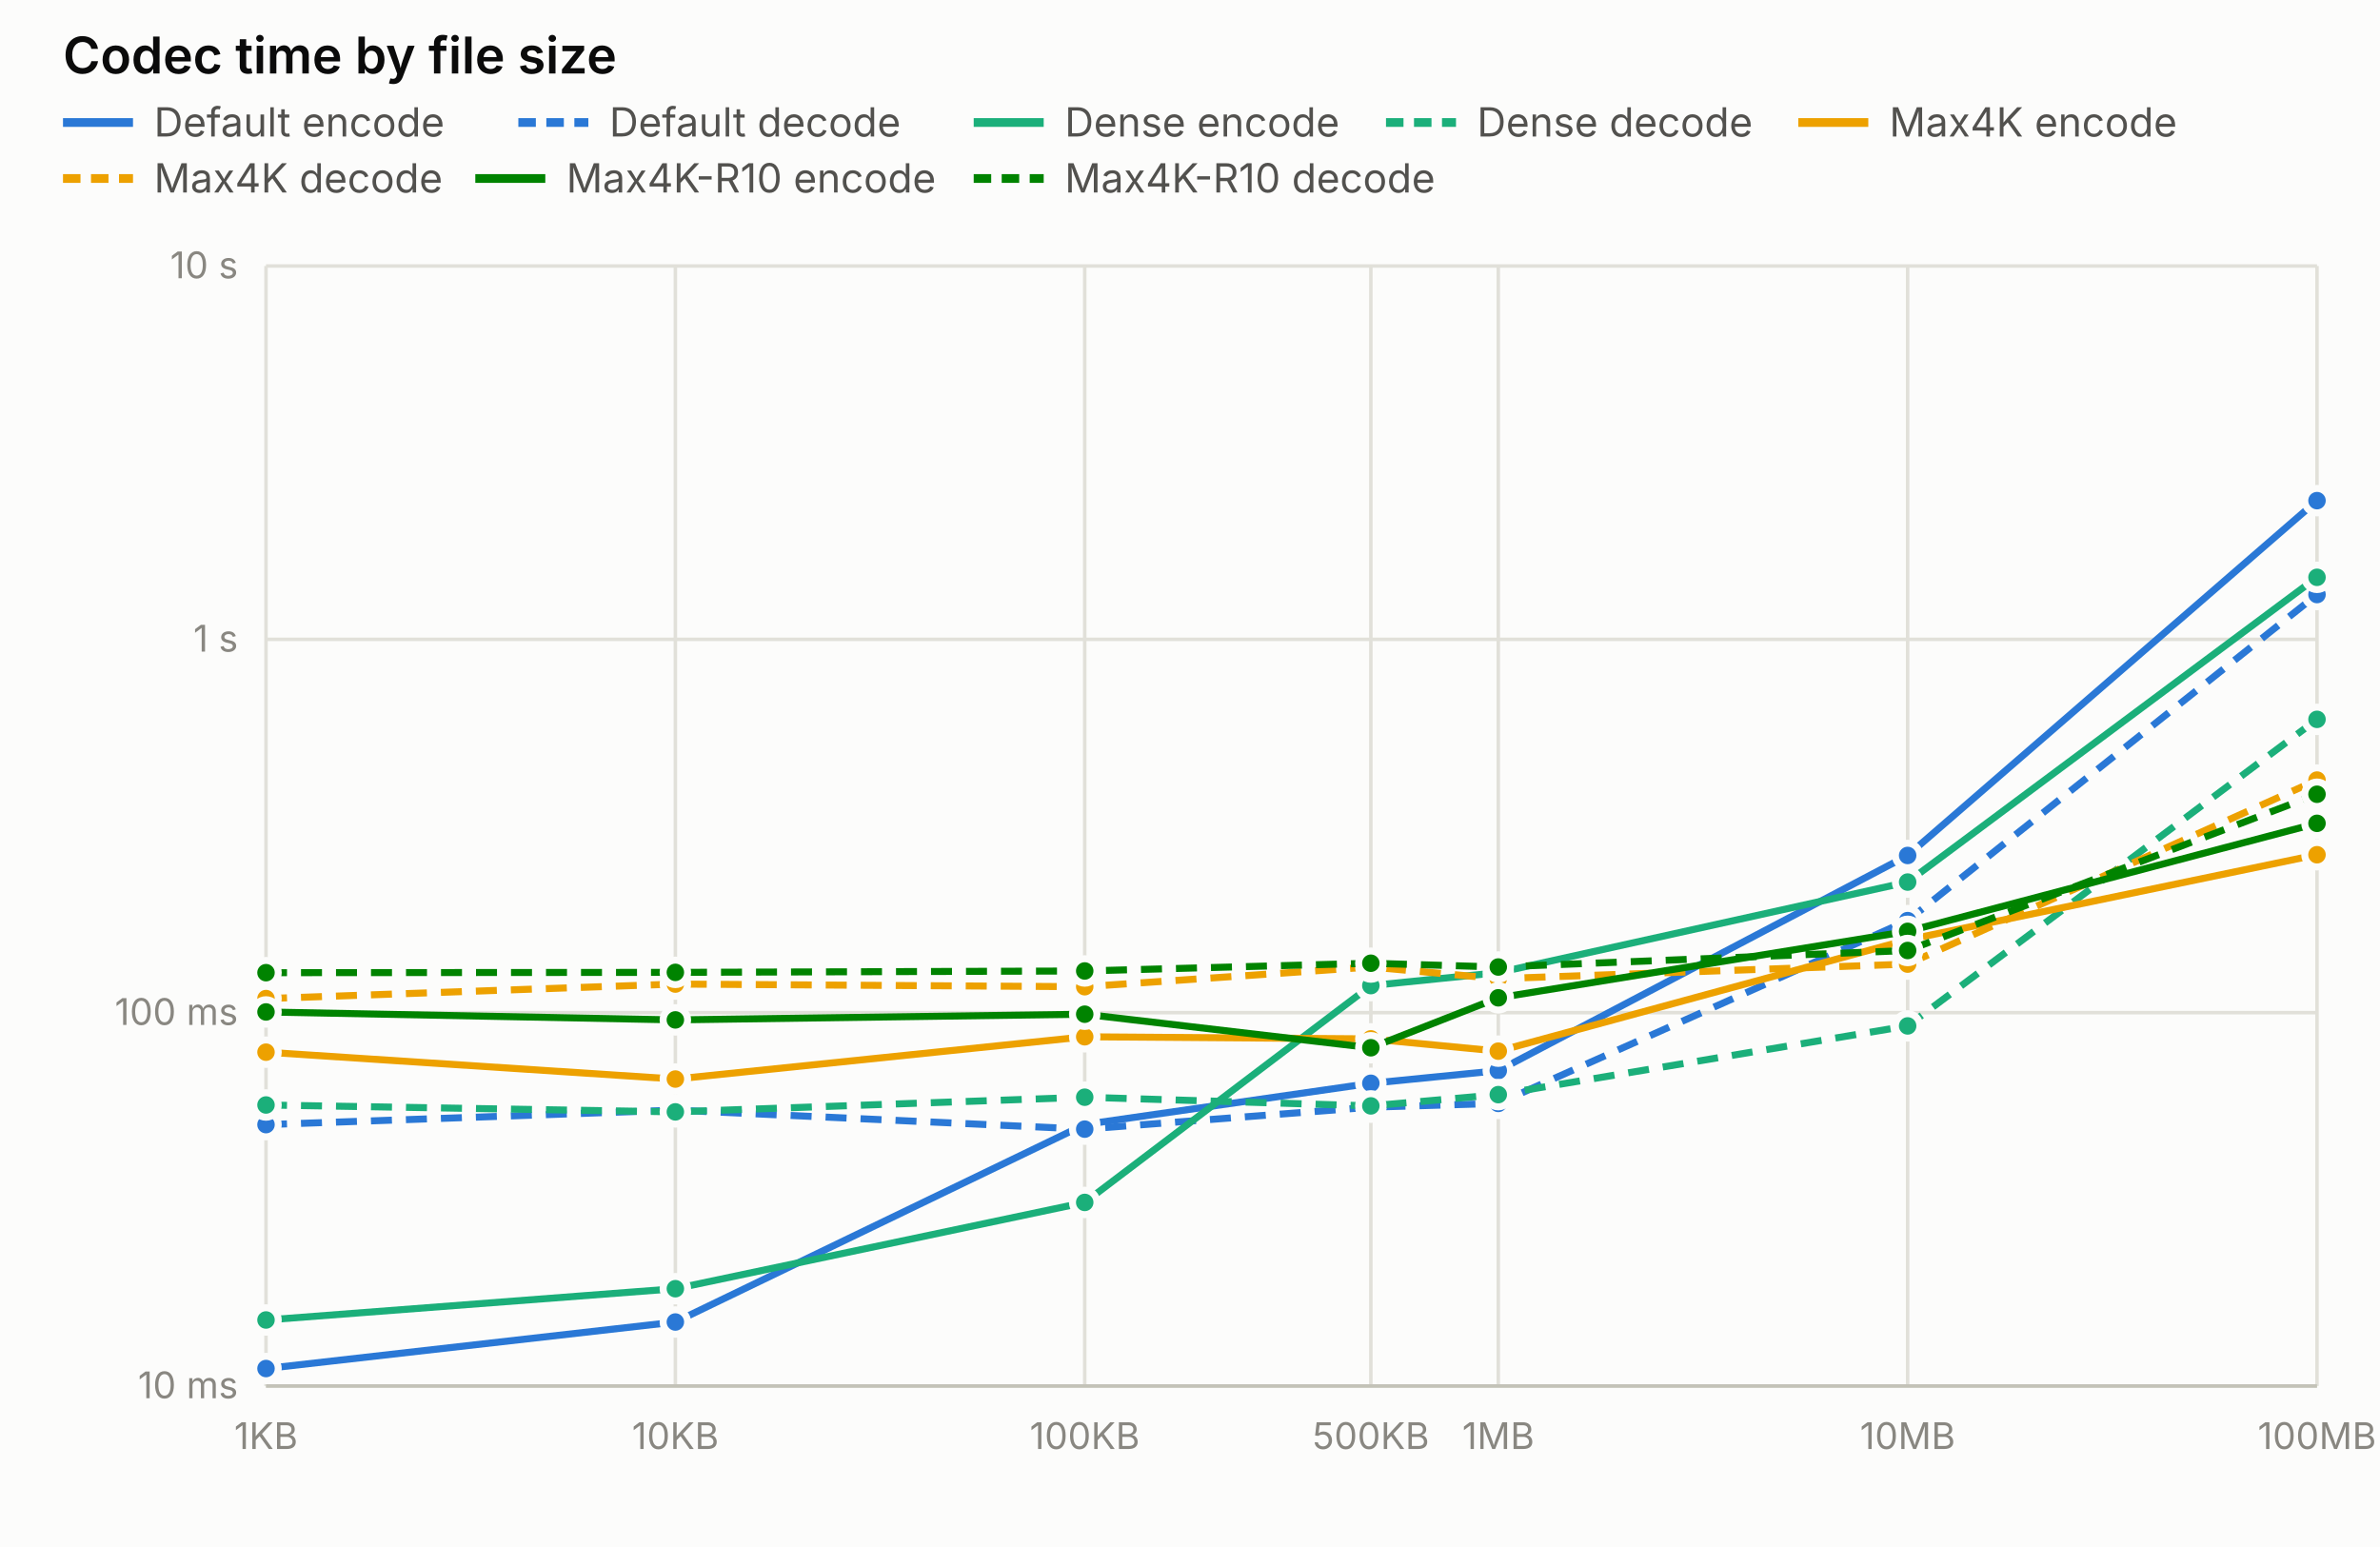
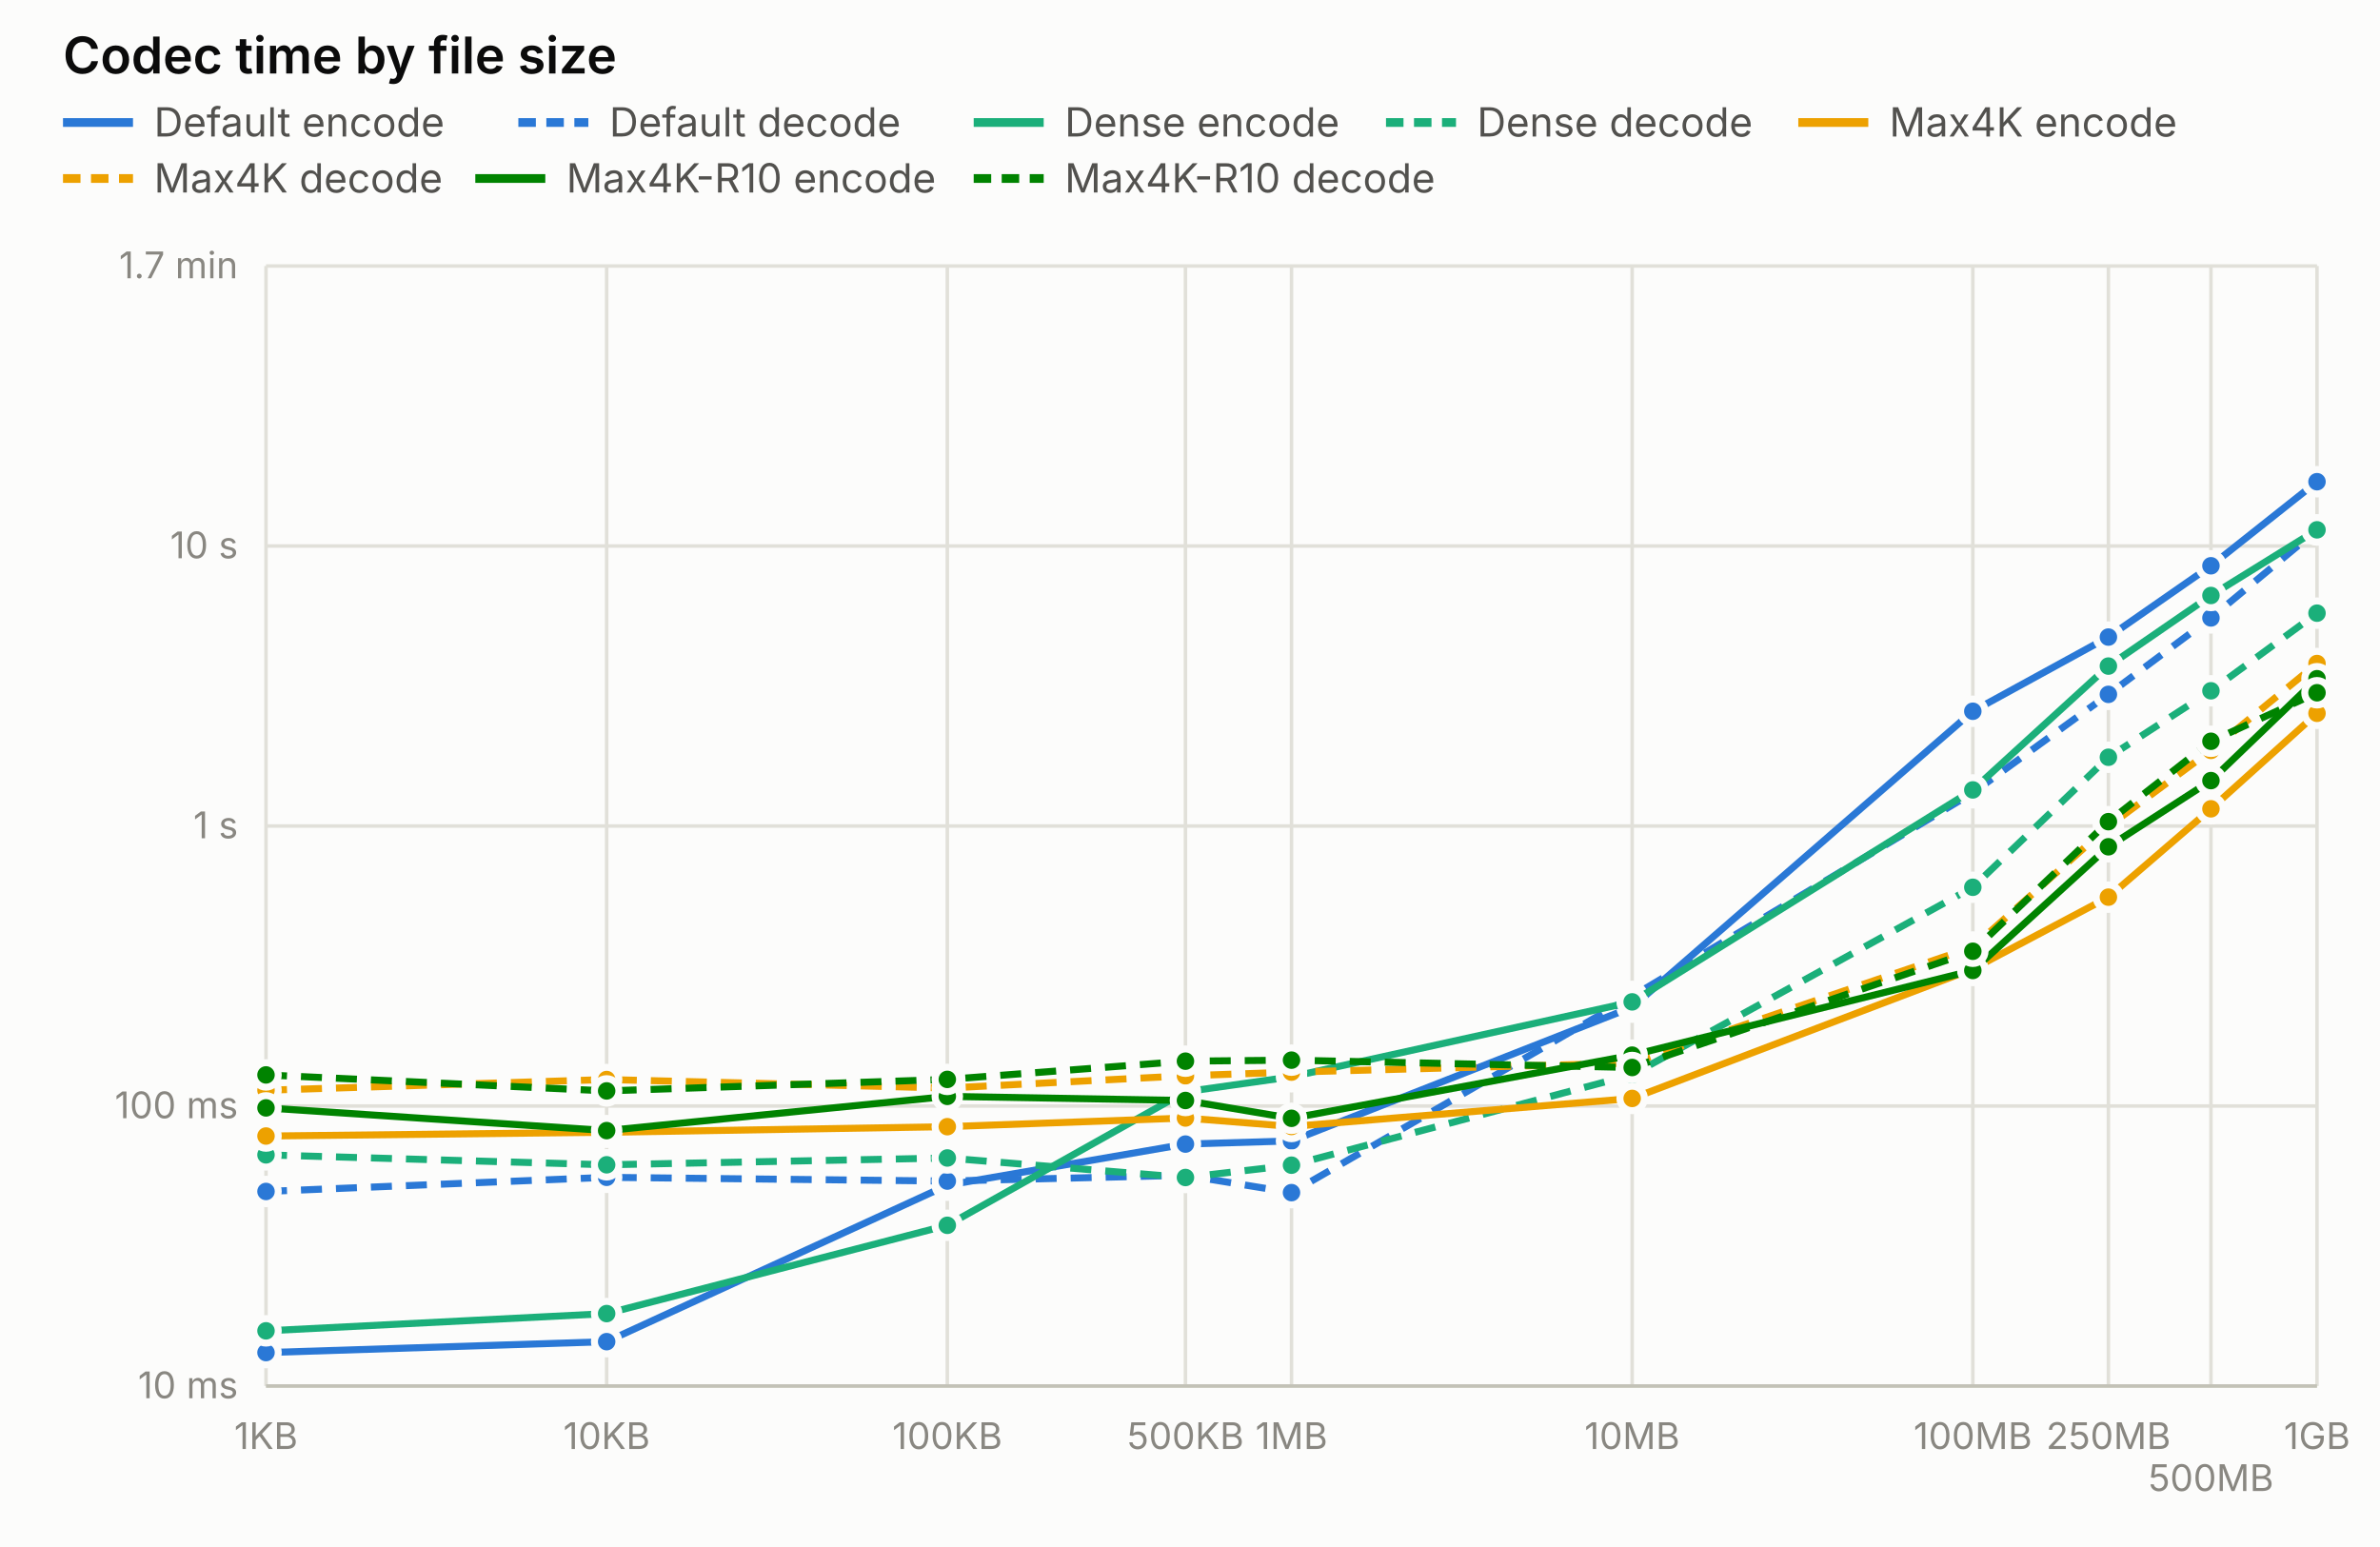
<svg xmlns="http://www.w3.org/2000/svg" viewBox="0 0 680 442" width="680" height="442" role="img" aria-label="Codec time by file size">
  <rect width="680" height="442" fill="#fcfcfb" />
  <text x="18" y="21" font-family="system-ui, -apple-system, Segoe UI, sans-serif" font-size="14.5" font-weight="600" fill="#0b0b0b">Codec time by file size</text>
  <line x1="18" y1="35" x2="38" y2="35" stroke="#2a78d6" stroke-width="2.5" />
  <text x="44" y="39" font-family="system-ui, -apple-system, Segoe UI, sans-serif" font-size="11.5" fill="#52514e">Default encode</text>
  <line x1="148.1" y1="35" x2="168.1" y2="35" stroke="#2a78d6" stroke-width="2.5" stroke-dasharray="5 3" />
  <text x="174.1" y="39" font-family="system-ui, -apple-system, Segoe UI, sans-serif" font-size="11.5" fill="#52514e">Default decode</text>
  <line x1="278.2" y1="35" x2="298.2" y2="35" stroke="#1baf7a" stroke-width="2.5" />
  <text x="304.2" y="39" font-family="system-ui, -apple-system, Segoe UI, sans-serif" font-size="11.5" fill="#52514e">Dense encode</text>
  <line x1="396" y1="35" x2="416" y2="35" stroke="#1baf7a" stroke-width="2.5" stroke-dasharray="5 3" />
  <text x="422" y="39" font-family="system-ui, -apple-system, Segoe UI, sans-serif" font-size="11.5" fill="#52514e">Dense decode</text>
  <line x1="513.8" y1="35" x2="533.8" y2="35" stroke="#eda100" stroke-width="2.5" />
  <text x="539.8" y="39" font-family="system-ui, -apple-system, Segoe UI, sans-serif" font-size="11.5" fill="#52514e">Max4K encode</text>
  <line x1="18" y1="51" x2="38" y2="51" stroke="#eda100" stroke-width="2.5" stroke-dasharray="5 3" />
  <text x="44" y="55" font-family="system-ui, -apple-system, Segoe UI, sans-serif" font-size="11.5" fill="#52514e">Max4K decode</text>
  <line x1="135.8" y1="51" x2="155.8" y2="51" stroke="#008300" stroke-width="2.5" />
  <text x="161.8" y="55" font-family="system-ui, -apple-system, Segoe UI, sans-serif" font-size="11.5" fill="#52514e">Max4K-R10 encode</text>
  <line x1="278.2" y1="51" x2="298.2" y2="51" stroke="#008300" stroke-width="2.5" stroke-dasharray="5 3" />
  <text x="304.2" y="55" font-family="system-ui, -apple-system, Segoe UI, sans-serif" font-size="11.5" fill="#52514e">Max4K-R10 decode</text>
  <g transform="translate(0,62)">
    <line x1="76" y1="334" x2="662" y2="334" stroke="#e1e0d9" stroke-width="1" />
    <text x="68" y="337.5" fill="#898781" font-size="10.5" font-family="system-ui, -apple-system, Segoe UI, sans-serif" text-anchor="end">10 ms</text>
-     <line x1="76" y1="227.33" x2="662" y2="227.33" stroke="#e1e0d9" stroke-width="1" />
-     <text x="68" y="230.83" fill="#898781" font-size="10.5" font-family="system-ui, -apple-system, Segoe UI, sans-serif" text-anchor="end">100 ms</text>
-     <line x1="76" y1="120.67" x2="662" y2="120.67" stroke="#e1e0d9" stroke-width="1" />
-     <text x="68" y="124.17" fill="#898781" font-size="10.5" font-family="system-ui, -apple-system, Segoe UI, sans-serif" text-anchor="end">1 s</text>
+     <line x1="76" y1="254" x2="662" y2="254" stroke="#e1e0d9" stroke-width="1" />
+     <text x="68" y="257.5" fill="#898781" font-size="10.5" font-family="system-ui, -apple-system, Segoe UI, sans-serif" text-anchor="end">100 ms</text>
+     <line x1="76" y1="174" x2="662" y2="174" stroke="#e1e0d9" stroke-width="1" />
+     <text x="68" y="177.5" fill="#898781" font-size="10.5" font-family="system-ui, -apple-system, Segoe UI, sans-serif" text-anchor="end">1 s</text>
+     <line x1="76" y1="94" x2="662" y2="94" stroke="#e1e0d9" stroke-width="1" />
+     <text x="68" y="97.5" fill="#898781" font-size="10.5" font-family="system-ui, -apple-system, Segoe UI, sans-serif" text-anchor="end">10 s</text>
    <line x1="76" y1="14" x2="662" y2="14" stroke="#e1e0d9" stroke-width="1" />
-     <text x="68" y="17.5" fill="#898781" font-size="10.5" font-family="system-ui, -apple-system, Segoe UI, sans-serif" text-anchor="end">10 s</text>
+     <text x="68" y="17.5" fill="#898781" font-size="10.5" font-family="system-ui, -apple-system, Segoe UI, sans-serif" text-anchor="end">1.7 min</text>
    <line x1="76" y1="14" x2="76" y2="334" stroke="#e1e0d9" stroke-width="1" />
    <text x="76" y="352" fill="#898781" font-size="10.5" font-family="system-ui, -apple-system, Segoe UI, sans-serif" text-anchor="middle">1KB</text>
-     <line x1="192.96" y1="14" x2="192.96" y2="334" stroke="#e1e0d9" stroke-width="1" />
-     <text x="192.96" y="352" fill="#898781" font-size="10.5" font-family="system-ui, -apple-system, Segoe UI, sans-serif" text-anchor="middle">10KB</text>
-     <line x1="309.92" y1="14" x2="309.92" y2="334" stroke="#e1e0d9" stroke-width="1" />
-     <text x="309.92" y="352" fill="#898781" font-size="10.5" font-family="system-ui, -apple-system, Segoe UI, sans-serif" text-anchor="middle">100KB</text>
-     <line x1="391.67" y1="14" x2="391.67" y2="334" stroke="#e1e0d9" stroke-width="1" />
-     <text x="391.67" y="352" fill="#898781" font-size="10.5" font-family="system-ui, -apple-system, Segoe UI, sans-serif" text-anchor="middle">500KB</text>
-     <line x1="428.08" y1="14" x2="428.08" y2="334" stroke="#e1e0d9" stroke-width="1" />
-     <text x="428.08" y="352" fill="#898781" font-size="10.5" font-family="system-ui, -apple-system, Segoe UI, sans-serif" text-anchor="middle">1MB</text>
-     <line x1="545.04" y1="14" x2="545.04" y2="334" stroke="#e1e0d9" stroke-width="1" />
-     <text x="545.04" y="352" fill="#898781" font-size="10.5" font-family="system-ui, -apple-system, Segoe UI, sans-serif" text-anchor="middle">10MB</text>
+     <line x1="173.33" y1="14" x2="173.33" y2="334" stroke="#e1e0d9" stroke-width="1" />
+     <text x="173.33" y="352" fill="#898781" font-size="10.5" font-family="system-ui, -apple-system, Segoe UI, sans-serif" text-anchor="middle">10KB</text>
+     <line x1="270.66" y1="14" x2="270.66" y2="334" stroke="#e1e0d9" stroke-width="1" />
+     <text x="270.66" y="352" fill="#898781" font-size="10.5" font-family="system-ui, -apple-system, Segoe UI, sans-serif" text-anchor="middle">100KB</text>
+     <line x1="338.7" y1="14" x2="338.7" y2="334" stroke="#e1e0d9" stroke-width="1" />
+     <text x="338.7" y="352" fill="#898781" font-size="10.5" font-family="system-ui, -apple-system, Segoe UI, sans-serif" text-anchor="middle">500KB</text>
+     <line x1="369" y1="14" x2="369" y2="334" stroke="#e1e0d9" stroke-width="1" />
+     <text x="369" y="352" fill="#898781" font-size="10.5" font-family="system-ui, -apple-system, Segoe UI, sans-serif" text-anchor="middle">1MB</text>
+     <line x1="466.33" y1="14" x2="466.33" y2="334" stroke="#e1e0d9" stroke-width="1" />
+     <text x="466.33" y="352" fill="#898781" font-size="10.5" font-family="system-ui, -apple-system, Segoe UI, sans-serif" text-anchor="middle">10MB</text>
+     <line x1="563.66" y1="14" x2="563.66" y2="334" stroke="#e1e0d9" stroke-width="1" />
+     <text x="563.66" y="352" fill="#898781" font-size="10.5" font-family="system-ui, -apple-system, Segoe UI, sans-serif" text-anchor="middle">100MB</text>
+     <line x1="602.4" y1="14" x2="602.4" y2="334" stroke="#e1e0d9" stroke-width="1" />
+     <text x="602.4" y="352" fill="#898781" font-size="10.5" font-family="system-ui, -apple-system, Segoe UI, sans-serif" text-anchor="middle">250MB</text>
+     <line x1="631.7" y1="14" x2="631.7" y2="334" stroke="#e1e0d9" stroke-width="1" />
+     <text x="631.7" y="364" fill="#898781" font-size="10.5" font-family="system-ui, -apple-system, Segoe UI, sans-serif" text-anchor="middle">500MB</text>
    <line x1="662" y1="14" x2="662" y2="334" stroke="#e1e0d9" stroke-width="1" />
-     <text x="662" y="352" fill="#898781" font-size="10.5" font-family="system-ui, -apple-system, Segoe UI, sans-serif" text-anchor="middle">100MB</text>
+     <text x="662" y="352" fill="#898781" font-size="10.5" font-family="system-ui, -apple-system, Segoe UI, sans-serif" text-anchor="middle">1GB</text>
    <line x1="76" y1="334" x2="662" y2="334" stroke="#c3c2b7" stroke-width="1" />
-     <polyline points="76,329.01 192.96,315.72 309.92,259.28 391.67,247.51 428.08,243.9 545.04,182.42 662,81.04" fill="none" stroke="#2a78d6" stroke-width="2" />
-     <circle cx="76" cy="329.01" r="3.5" fill="#2a78d6" stroke="#fcfcfb" stroke-width="2" />
-     <circle cx="192.96" cy="315.72" r="3.5" fill="#2a78d6" stroke="#fcfcfb" stroke-width="2" />
-     <circle cx="309.92" cy="259.28" r="3.5" fill="#2a78d6" stroke="#fcfcfb" stroke-width="2" />
-     <circle cx="391.67" cy="247.51" r="3.5" fill="#2a78d6" stroke="#fcfcfb" stroke-width="2" />
-     <circle cx="428.08" cy="243.9" r="3.5" fill="#2a78d6" stroke="#fcfcfb" stroke-width="2" />
-     <circle cx="545.04" cy="182.42" r="3.5" fill="#2a78d6" stroke="#fcfcfb" stroke-width="2" />
-     <circle cx="662" cy="81.04" r="3.5" fill="#2a78d6" stroke="#fcfcfb" stroke-width="2" />
-     <polyline points="76,259.32 192.96,255.17 309.92,260.61 391.67,254.34 428.08,253.26 545.04,201.03 662,107.87" fill="none" stroke="#2a78d6" stroke-width="2" stroke-dasharray="6 4" />
-     <circle cx="76" cy="259.32" r="3.5" fill="#2a78d6" stroke="#fcfcfb" stroke-width="2" />
-     <circle cx="192.96" cy="255.17" r="3.5" fill="#2a78d6" stroke="#fcfcfb" stroke-width="2" />
-     <circle cx="309.92" cy="260.61" r="3.5" fill="#2a78d6" stroke="#fcfcfb" stroke-width="2" />
-     <circle cx="391.67" cy="254.34" r="3.5" fill="#2a78d6" stroke="#fcfcfb" stroke-width="2" />
-     <circle cx="428.08" cy="253.26" r="3.5" fill="#2a78d6" stroke="#fcfcfb" stroke-width="2" />
-     <circle cx="545.04" cy="201.03" r="3.5" fill="#2a78d6" stroke="#fcfcfb" stroke-width="2" />
-     <circle cx="662" cy="107.87" r="3.5" fill="#2a78d6" stroke="#fcfcfb" stroke-width="2" />
-     <polyline points="76,315.14 192.96,306.2 309.92,281.55 391.67,219.6 428.08,215.89 545.04,190.02 662,102.95" fill="none" stroke="#1baf7a" stroke-width="2" />
-     <circle cx="76" cy="315.14" r="3.5" fill="#1baf7a" stroke="#fcfcfb" stroke-width="2" />
-     <circle cx="192.96" cy="306.2" r="3.5" fill="#1baf7a" stroke="#fcfcfb" stroke-width="2" />
-     <circle cx="309.92" cy="281.55" r="3.5" fill="#1baf7a" stroke="#fcfcfb" stroke-width="2" />
-     <circle cx="391.67" cy="219.6" r="3.5" fill="#1baf7a" stroke="#fcfcfb" stroke-width="2" />
-     <circle cx="428.08" cy="215.89" r="3.5" fill="#1baf7a" stroke="#fcfcfb" stroke-width="2" />
-     <circle cx="545.04" cy="190.02" r="3.5" fill="#1baf7a" stroke="#fcfcfb" stroke-width="2" />
-     <circle cx="662" cy="102.95" r="3.5" fill="#1baf7a" stroke="#fcfcfb" stroke-width="2" />
-     <polyline points="76,253.71 192.96,255.68 309.92,251.49 391.67,253.97 428.08,250.75 545.04,231.12 662,143.53" fill="none" stroke="#1baf7a" stroke-width="2" stroke-dasharray="6 4" />
-     <circle cx="76" cy="253.71" r="3.5" fill="#1baf7a" stroke="#fcfcfb" stroke-width="2" />
-     <circle cx="192.96" cy="255.68" r="3.5" fill="#1baf7a" stroke="#fcfcfb" stroke-width="2" />
-     <circle cx="309.92" cy="251.49" r="3.5" fill="#1baf7a" stroke="#fcfcfb" stroke-width="2" />
-     <circle cx="391.67" cy="253.97" r="3.5" fill="#1baf7a" stroke="#fcfcfb" stroke-width="2" />
-     <circle cx="428.08" cy="250.75" r="3.5" fill="#1baf7a" stroke="#fcfcfb" stroke-width="2" />
-     <circle cx="545.04" cy="231.12" r="3.5" fill="#1baf7a" stroke="#fcfcfb" stroke-width="2" />
-     <circle cx="662" cy="143.53" r="3.5" fill="#1baf7a" stroke="#fcfcfb" stroke-width="2" />
-     <polyline points="76,238.62 192.96,246.3 309.92,234.22 391.67,234.82 428.08,238.33 545.04,206.51 662,182.21" fill="none" stroke="#eda100" stroke-width="2" />
-     <circle cx="76" cy="238.62" r="3.5" fill="#eda100" stroke="#fcfcfb" stroke-width="2" />
-     <circle cx="192.96" cy="246.3" r="3.5" fill="#eda100" stroke="#fcfcfb" stroke-width="2" />
-     <circle cx="309.92" cy="234.22" r="3.5" fill="#eda100" stroke="#fcfcfb" stroke-width="2" />
-     <circle cx="391.67" cy="234.82" r="3.5" fill="#eda100" stroke="#fcfcfb" stroke-width="2" />
-     <circle cx="428.08" cy="238.33" r="3.5" fill="#eda100" stroke="#fcfcfb" stroke-width="2" />
-     <circle cx="545.04" cy="206.51" r="3.5" fill="#eda100" stroke="#fcfcfb" stroke-width="2" />
-     <circle cx="662" cy="182.21" r="3.5" fill="#eda100" stroke="#fcfcfb" stroke-width="2" />
-     <polyline points="76,223.31 192.96,219.16 309.92,219.92 391.67,214.29 428.08,217.62 545.04,213.46 662,160.88" fill="none" stroke="#eda100" stroke-width="2" stroke-dasharray="6 4" />
-     <circle cx="76" cy="223.31" r="3.5" fill="#eda100" stroke="#fcfcfb" stroke-width="2" />
-     <circle cx="192.96" cy="219.16" r="3.5" fill="#eda100" stroke="#fcfcfb" stroke-width="2" />
-     <circle cx="309.92" cy="219.92" r="3.5" fill="#eda100" stroke="#fcfcfb" stroke-width="2" />
-     <circle cx="391.67" cy="214.29" r="3.5" fill="#eda100" stroke="#fcfcfb" stroke-width="2" />
-     <circle cx="428.08" cy="217.62" r="3.5" fill="#eda100" stroke="#fcfcfb" stroke-width="2" />
-     <circle cx="545.04" cy="213.46" r="3.5" fill="#eda100" stroke="#fcfcfb" stroke-width="2" />
-     <circle cx="662" cy="160.88" r="3.5" fill="#eda100" stroke="#fcfcfb" stroke-width="2" />
-     <polyline points="76,227.13 192.96,229.4 309.92,227.77 391.67,237.36 428.08,223.09 545.04,204.1 662,173.24" fill="none" stroke="#008300" stroke-width="2" />
-     <circle cx="76" cy="227.13" r="3.5" fill="#008300" stroke="#fcfcfb" stroke-width="2" />
-     <circle cx="192.96" cy="229.4" r="3.5" fill="#008300" stroke="#fcfcfb" stroke-width="2" />
-     <circle cx="309.92" cy="227.77" r="3.5" fill="#008300" stroke="#fcfcfb" stroke-width="2" />
-     <circle cx="391.67" cy="237.36" r="3.5" fill="#008300" stroke="#fcfcfb" stroke-width="2" />
-     <circle cx="428.08" cy="223.09" r="3.5" fill="#008300" stroke="#fcfcfb" stroke-width="2" />
-     <circle cx="545.04" cy="204.1" r="3.5" fill="#008300" stroke="#fcfcfb" stroke-width="2" />
-     <circle cx="662" cy="173.24" r="3.5" fill="#008300" stroke="#fcfcfb" stroke-width="2" />
-     <polyline points="76,215.91 192.96,215.82 309.92,215.42 391.67,213.21 428.08,214.29 545.04,209.57 662,164.93" fill="none" stroke="#008300" stroke-width="2" stroke-dasharray="6 4" />
-     <circle cx="76" cy="215.91" r="3.5" fill="#008300" stroke="#fcfcfb" stroke-width="2" />
-     <circle cx="192.96" cy="215.82" r="3.5" fill="#008300" stroke="#fcfcfb" stroke-width="2" />
-     <circle cx="309.92" cy="215.42" r="3.5" fill="#008300" stroke="#fcfcfb" stroke-width="2" />
-     <circle cx="391.67" cy="213.21" r="3.5" fill="#008300" stroke="#fcfcfb" stroke-width="2" />
-     <circle cx="428.08" cy="214.29" r="3.5" fill="#008300" stroke="#fcfcfb" stroke-width="2" />
-     <circle cx="545.04" cy="209.57" r="3.5" fill="#008300" stroke="#fcfcfb" stroke-width="2" />
-     <circle cx="662" cy="164.93" r="3.5" fill="#008300" stroke="#fcfcfb" stroke-width="2" />
+     <polyline points="76,324.45 173.33,321.33 270.66,276.63 338.7,264.88 369,263.97 466.33,225.76 563.66,141.22 602.4,120.02 631.7,99.65 662,75.63" fill="none" stroke="#2a78d6" stroke-width="2" />
+     <circle cx="76" cy="324.45" r="3.5" fill="#2a78d6" stroke="#fcfcfb" stroke-width="2" />
+     <circle cx="173.33" cy="321.33" r="3.5" fill="#2a78d6" stroke="#fcfcfb" stroke-width="2" />
+     <circle cx="270.66" cy="276.63" r="3.5" fill="#2a78d6" stroke="#fcfcfb" stroke-width="2" />
+     <circle cx="338.7" cy="264.88" r="3.5" fill="#2a78d6" stroke="#fcfcfb" stroke-width="2" />
+     <circle cx="369" cy="263.97" r="3.5" fill="#2a78d6" stroke="#fcfcfb" stroke-width="2" />
+     <circle cx="466.33" cy="225.76" r="3.5" fill="#2a78d6" stroke="#fcfcfb" stroke-width="2" />
+     <circle cx="563.66" cy="141.22" r="3.5" fill="#2a78d6" stroke="#fcfcfb" stroke-width="2" />
+     <circle cx="602.4" cy="120.02" r="3.5" fill="#2a78d6" stroke="#fcfcfb" stroke-width="2" />
+     <circle cx="631.7" cy="99.65" r="3.5" fill="#2a78d6" stroke="#fcfcfb" stroke-width="2" />
+     <circle cx="662" cy="75.63" r="3.5" fill="#2a78d6" stroke="#fcfcfb" stroke-width="2" />
+     <polyline points="76,278.42 173.33,274.38 270.66,275.45 338.7,273.8 369,278.75 466.33,222.67 563.66,164.51 602.4,136.39 631.7,114.55 662,89.43" fill="none" stroke="#2a78d6" stroke-width="2" stroke-dasharray="6 4" />
+     <circle cx="76" cy="278.42" r="3.5" fill="#2a78d6" stroke="#fcfcfb" stroke-width="2" />
+     <circle cx="173.33" cy="274.38" r="3.5" fill="#2a78d6" stroke="#fcfcfb" stroke-width="2" />
+     <circle cx="270.66" cy="275.45" r="3.5" fill="#2a78d6" stroke="#fcfcfb" stroke-width="2" />
+     <circle cx="338.7" cy="273.8" r="3.5" fill="#2a78d6" stroke="#fcfcfb" stroke-width="2" />
+     <circle cx="369" cy="278.75" r="3.5" fill="#2a78d6" stroke="#fcfcfb" stroke-width="2" />
+     <circle cx="466.33" cy="222.67" r="3.5" fill="#2a78d6" stroke="#fcfcfb" stroke-width="2" />
+     <circle cx="563.66" cy="164.51" r="3.5" fill="#2a78d6" stroke="#fcfcfb" stroke-width="2" />
+     <circle cx="602.4" cy="136.39" r="3.5" fill="#2a78d6" stroke="#fcfcfb" stroke-width="2" />
+     <circle cx="631.7" cy="114.55" r="3.5" fill="#2a78d6" stroke="#fcfcfb" stroke-width="2" />
+     <circle cx="662" cy="89.43" r="3.5" fill="#2a78d6" stroke="#fcfcfb" stroke-width="2" />
+     <polyline points="76,318.24 173.33,313.31 270.66,288.09 338.7,249.93 369,245.65 466.33,224.25 563.66,163.69 602.4,128.31 631.7,108.14 662,89.38" fill="none" stroke="#1baf7a" stroke-width="2" />
+     <circle cx="76" cy="318.24" r="3.5" fill="#1baf7a" stroke="#fcfcfb" stroke-width="2" />
+     <circle cx="173.33" cy="313.31" r="3.5" fill="#1baf7a" stroke="#fcfcfb" stroke-width="2" />
+     <circle cx="270.66" cy="288.09" r="3.5" fill="#1baf7a" stroke="#fcfcfb" stroke-width="2" />
+     <circle cx="338.7" cy="249.93" r="3.5" fill="#1baf7a" stroke="#fcfcfb" stroke-width="2" />
+     <circle cx="369" cy="245.65" r="3.5" fill="#1baf7a" stroke="#fcfcfb" stroke-width="2" />
+     <circle cx="466.33" cy="224.25" r="3.5" fill="#1baf7a" stroke="#fcfcfb" stroke-width="2" />
+     <circle cx="563.66" cy="163.69" r="3.5" fill="#1baf7a" stroke="#fcfcfb" stroke-width="2" />
+     <circle cx="602.4" cy="128.31" r="3.5" fill="#1baf7a" stroke="#fcfcfb" stroke-width="2" />
+     <circle cx="631.7" cy="108.14" r="3.5" fill="#1baf7a" stroke="#fcfcfb" stroke-width="2" />
+     <circle cx="662" cy="89.38" r="3.5" fill="#1baf7a" stroke="#fcfcfb" stroke-width="2" />
+     <polyline points="76,267.96 173.33,270.8 270.66,268.85 338.7,274.43 369,270.91 466.33,245.06 563.66,191.51 602.4,154.36 631.7,135.37 662,113.19" fill="none" stroke="#1baf7a" stroke-width="2" stroke-dasharray="6 4" />
+     <circle cx="76" cy="267.96" r="3.5" fill="#1baf7a" stroke="#fcfcfb" stroke-width="2" />
+     <circle cx="173.33" cy="270.8" r="3.5" fill="#1baf7a" stroke="#fcfcfb" stroke-width="2" />
+     <circle cx="270.66" cy="268.85" r="3.5" fill="#1baf7a" stroke="#fcfcfb" stroke-width="2" />
+     <circle cx="338.7" cy="274.43" r="3.5" fill="#1baf7a" stroke="#fcfcfb" stroke-width="2" />
+     <circle cx="369" cy="270.91" r="3.5" fill="#1baf7a" stroke="#fcfcfb" stroke-width="2" />
+     <circle cx="466.33" cy="245.06" r="3.5" fill="#1baf7a" stroke="#fcfcfb" stroke-width="2" />
+     <circle cx="563.66" cy="191.51" r="3.5" fill="#1baf7a" stroke="#fcfcfb" stroke-width="2" />
+     <circle cx="602.4" cy="154.36" r="3.5" fill="#1baf7a" stroke="#fcfcfb" stroke-width="2" />
+     <circle cx="631.7" cy="135.37" r="3.5" fill="#1baf7a" stroke="#fcfcfb" stroke-width="2" />
+     <circle cx="662" cy="113.19" r="3.5" fill="#1baf7a" stroke="#fcfcfb" stroke-width="2" />
+     <polyline points="76,262.58 173.33,261.51 270.66,259.91 338.7,257.43 369,259.85 466.33,251.84 563.66,214.85 602.4,194.33 631.7,169.09 662,141.8" fill="none" stroke="#eda100" stroke-width="2" />
+     <circle cx="76" cy="262.58" r="3.5" fill="#eda100" stroke="#fcfcfb" stroke-width="2" />
+     <circle cx="173.33" cy="261.51" r="3.5" fill="#eda100" stroke="#fcfcfb" stroke-width="2" />
+     <circle cx="270.66" cy="259.91" r="3.5" fill="#eda100" stroke="#fcfcfb" stroke-width="2" />
+     <circle cx="338.7" cy="257.43" r="3.5" fill="#eda100" stroke="#fcfcfb" stroke-width="2" />
+     <circle cx="369" cy="259.85" r="3.5" fill="#eda100" stroke="#fcfcfb" stroke-width="2" />
+     <circle cx="466.33" cy="251.84" r="3.5" fill="#eda100" stroke="#fcfcfb" stroke-width="2" />
+     <circle cx="563.66" cy="214.85" r="3.5" fill="#eda100" stroke="#fcfcfb" stroke-width="2" />
+     <circle cx="602.4" cy="194.33" r="3.5" fill="#eda100" stroke="#fcfcfb" stroke-width="2" />
+     <circle cx="631.7" cy="169.09" r="3.5" fill="#eda100" stroke="#fcfcfb" stroke-width="2" />
+     <circle cx="662" cy="141.8" r="3.5" fill="#eda100" stroke="#fcfcfb" stroke-width="2" />
+     <polyline points="76,249.5 173.33,246.44 270.66,248.87 338.7,245.37 369,244.32 466.33,241.73 563.66,208.57 602.4,174.1 631.7,152.39 662,127.58" fill="none" stroke="#eda100" stroke-width="2" stroke-dasharray="6 4" />
+     <circle cx="76" cy="249.5" r="3.5" fill="#eda100" stroke="#fcfcfb" stroke-width="2" />
+     <circle cx="173.33" cy="246.44" r="3.5" fill="#eda100" stroke="#fcfcfb" stroke-width="2" />
+     <circle cx="270.66" cy="248.87" r="3.5" fill="#eda100" stroke="#fcfcfb" stroke-width="2" />
+     <circle cx="338.7" cy="245.37" r="3.5" fill="#eda100" stroke="#fcfcfb" stroke-width="2" />
+     <circle cx="369" cy="244.32" r="3.5" fill="#eda100" stroke="#fcfcfb" stroke-width="2" />
+     <circle cx="466.33" cy="241.73" r="3.5" fill="#eda100" stroke="#fcfcfb" stroke-width="2" />
+     <circle cx="563.66" cy="208.57" r="3.5" fill="#eda100" stroke="#fcfcfb" stroke-width="2" />
+     <circle cx="602.4" cy="174.1" r="3.5" fill="#eda100" stroke="#fcfcfb" stroke-width="2" />
+     <circle cx="631.7" cy="152.39" r="3.5" fill="#eda100" stroke="#fcfcfb" stroke-width="2" />
+     <circle cx="662" cy="127.58" r="3.5" fill="#eda100" stroke="#fcfcfb" stroke-width="2" />
+     <polyline points="76,254.54 173.33,261.03 270.66,251.25 338.7,252.42 369,257.52 466.33,239.47 563.66,215.28 602.4,179.94 631.7,161.03 662,131.92" fill="none" stroke="#008300" stroke-width="2" />
+     <circle cx="76" cy="254.54" r="3.5" fill="#008300" stroke="#fcfcfb" stroke-width="2" />
+     <circle cx="173.33" cy="261.03" r="3.5" fill="#008300" stroke="#fcfcfb" stroke-width="2" />
+     <circle cx="270.66" cy="251.25" r="3.5" fill="#008300" stroke="#fcfcfb" stroke-width="2" />
+     <circle cx="338.7" cy="252.42" r="3.5" fill="#008300" stroke="#fcfcfb" stroke-width="2" />
+     <circle cx="369" cy="257.52" r="3.5" fill="#008300" stroke="#fcfcfb" stroke-width="2" />
+     <circle cx="466.33" cy="239.47" r="3.5" fill="#008300" stroke="#fcfcfb" stroke-width="2" />
+     <circle cx="563.66" cy="215.28" r="3.5" fill="#008300" stroke="#fcfcfb" stroke-width="2" />
+     <circle cx="602.4" cy="179.94" r="3.5" fill="#008300" stroke="#fcfcfb" stroke-width="2" />
+     <circle cx="631.7" cy="161.03" r="3.5" fill="#008300" stroke="#fcfcfb" stroke-width="2" />
+     <circle cx="662" cy="131.92" r="3.5" fill="#008300" stroke="#fcfcfb" stroke-width="2" />
+     <polyline points="76,245.12 173.33,249.69 270.66,246.4 338.7,241.19 369,240.9 466.33,243 563.66,209.79 602.4,172.76 631.7,149.79 662,135.93" fill="none" stroke="#008300" stroke-width="2" stroke-dasharray="6 4" />
+     <circle cx="76" cy="245.12" r="3.5" fill="#008300" stroke="#fcfcfb" stroke-width="2" />
+     <circle cx="173.33" cy="249.69" r="3.5" fill="#008300" stroke="#fcfcfb" stroke-width="2" />
+     <circle cx="270.66" cy="246.4" r="3.5" fill="#008300" stroke="#fcfcfb" stroke-width="2" />
+     <circle cx="338.7" cy="241.19" r="3.5" fill="#008300" stroke="#fcfcfb" stroke-width="2" />
+     <circle cx="369" cy="240.9" r="3.5" fill="#008300" stroke="#fcfcfb" stroke-width="2" />
+     <circle cx="466.33" cy="243" r="3.5" fill="#008300" stroke="#fcfcfb" stroke-width="2" />
+     <circle cx="563.66" cy="209.79" r="3.5" fill="#008300" stroke="#fcfcfb" stroke-width="2" />
+     <circle cx="602.4" cy="172.76" r="3.5" fill="#008300" stroke="#fcfcfb" stroke-width="2" />
+     <circle cx="631.7" cy="149.79" r="3.5" fill="#008300" stroke="#fcfcfb" stroke-width="2" />
+     <circle cx="662" cy="135.93" r="3.5" fill="#008300" stroke="#fcfcfb" stroke-width="2" />
  </g>
</svg>
